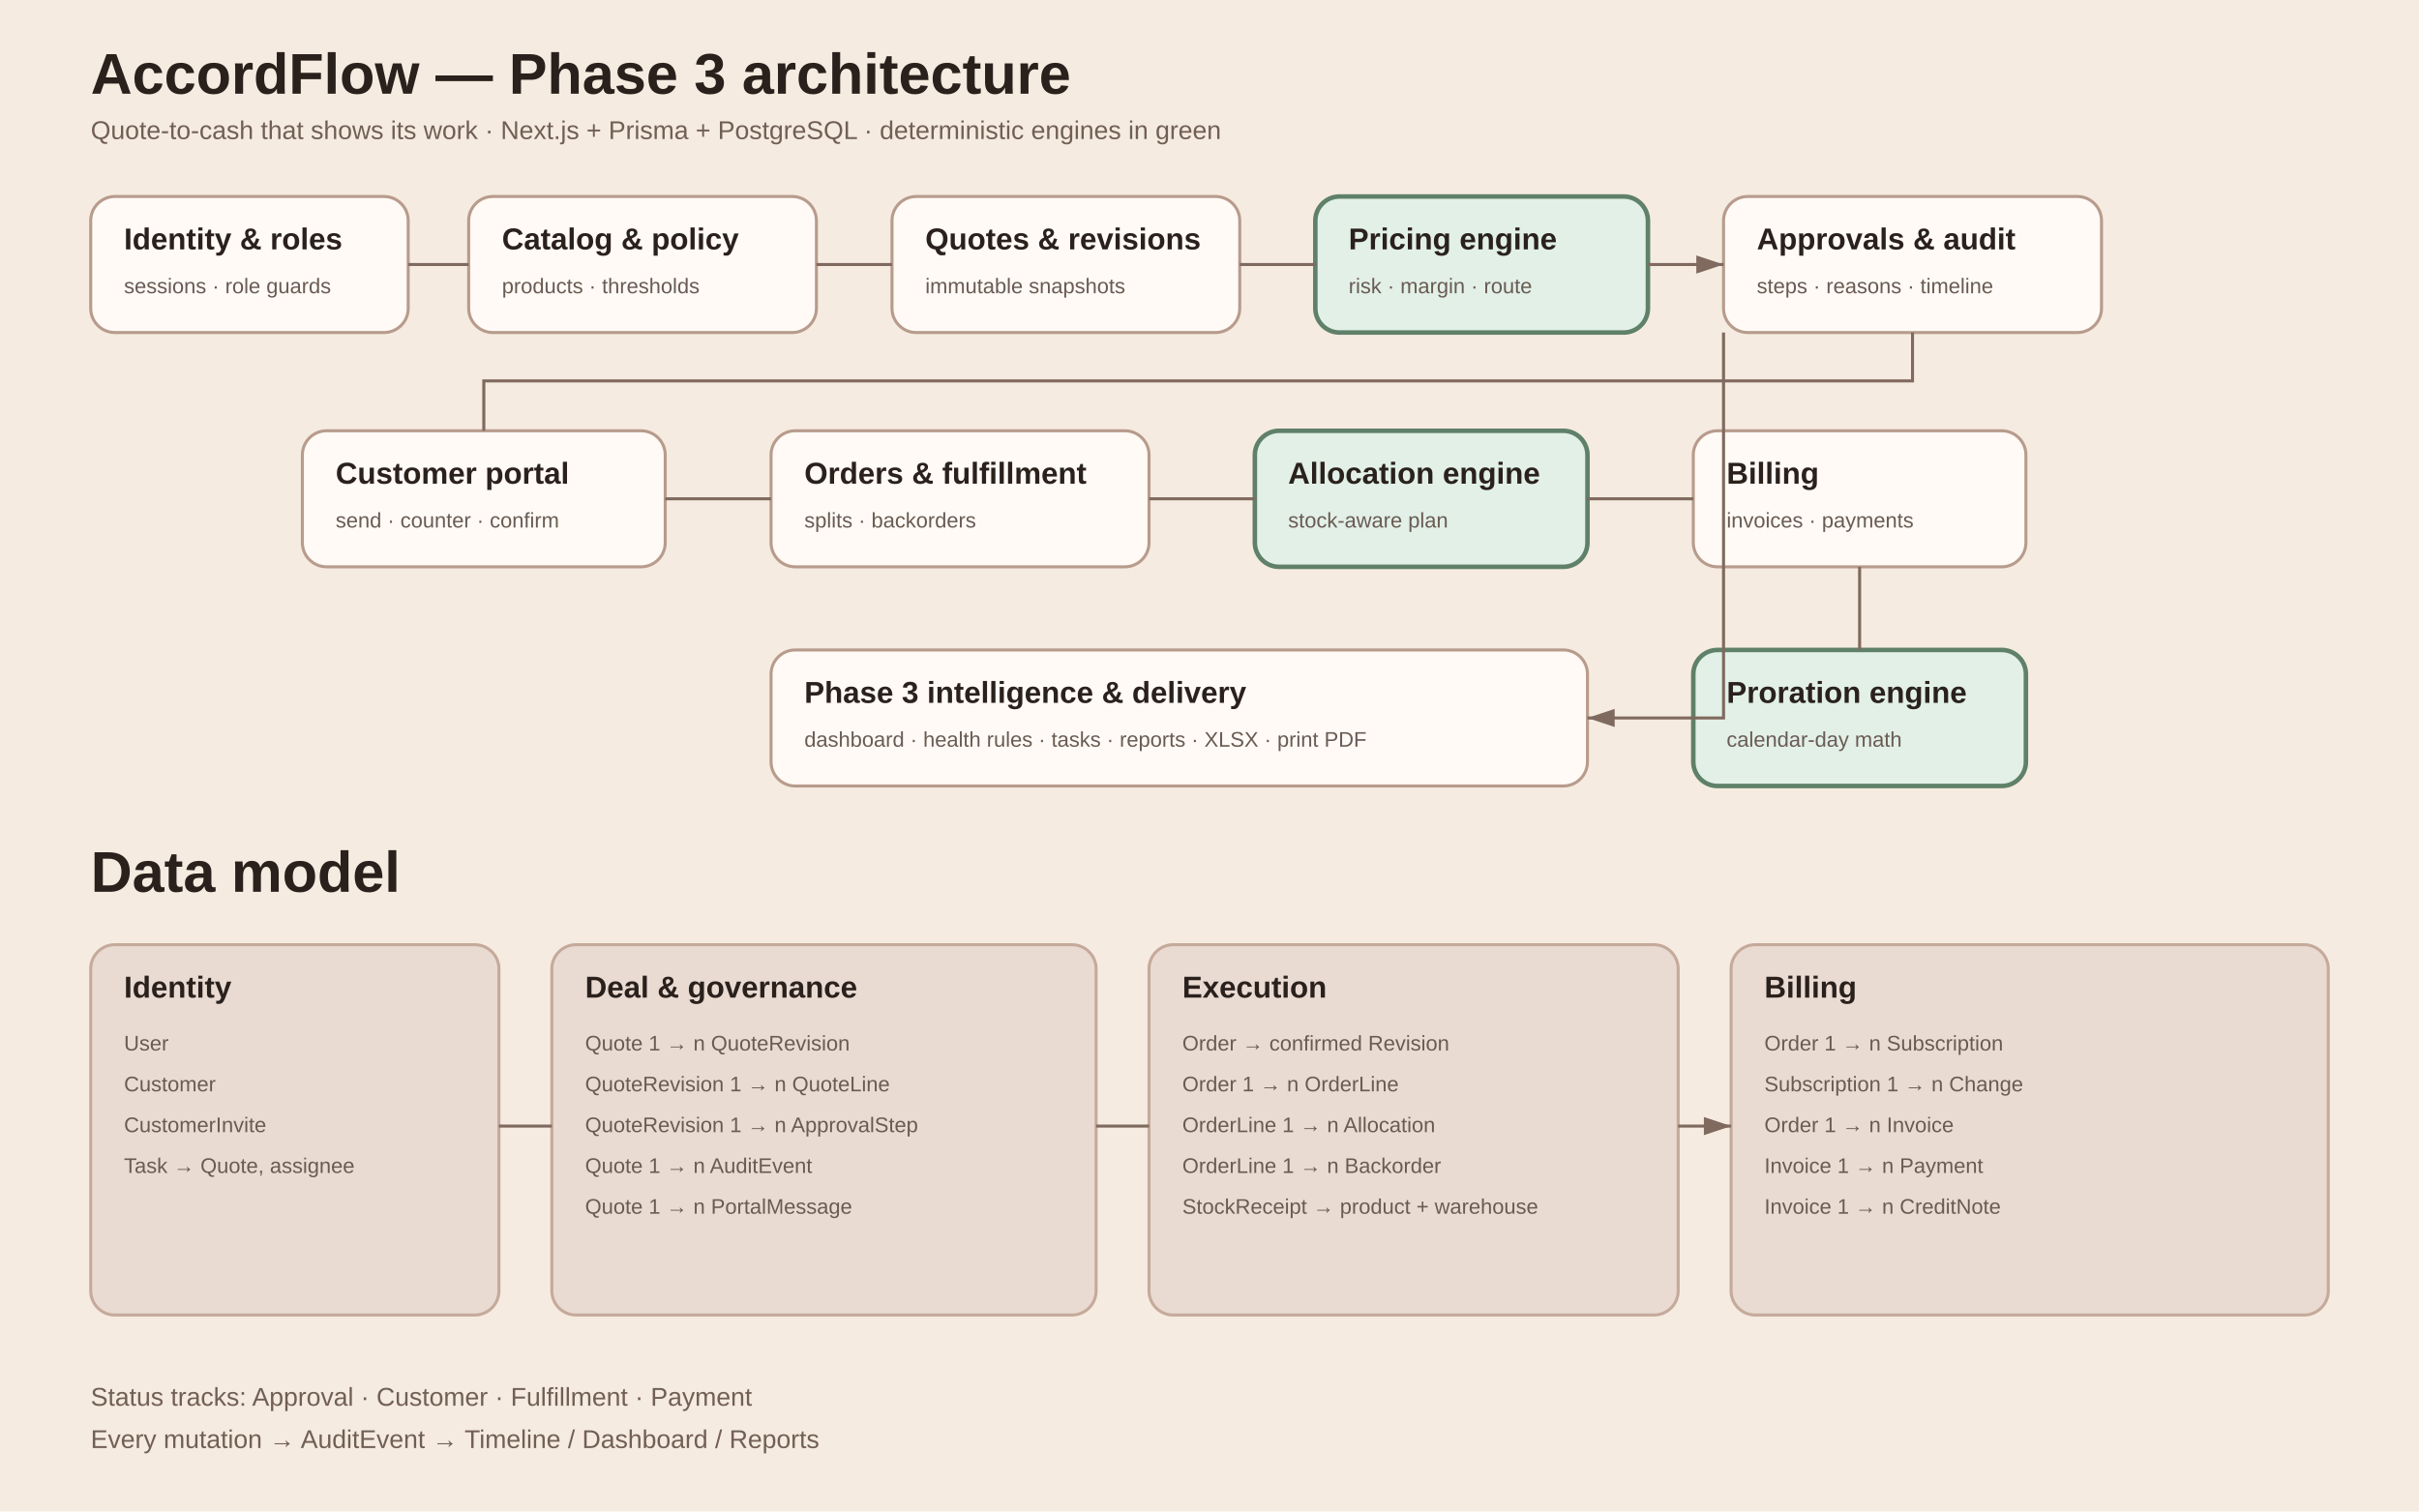
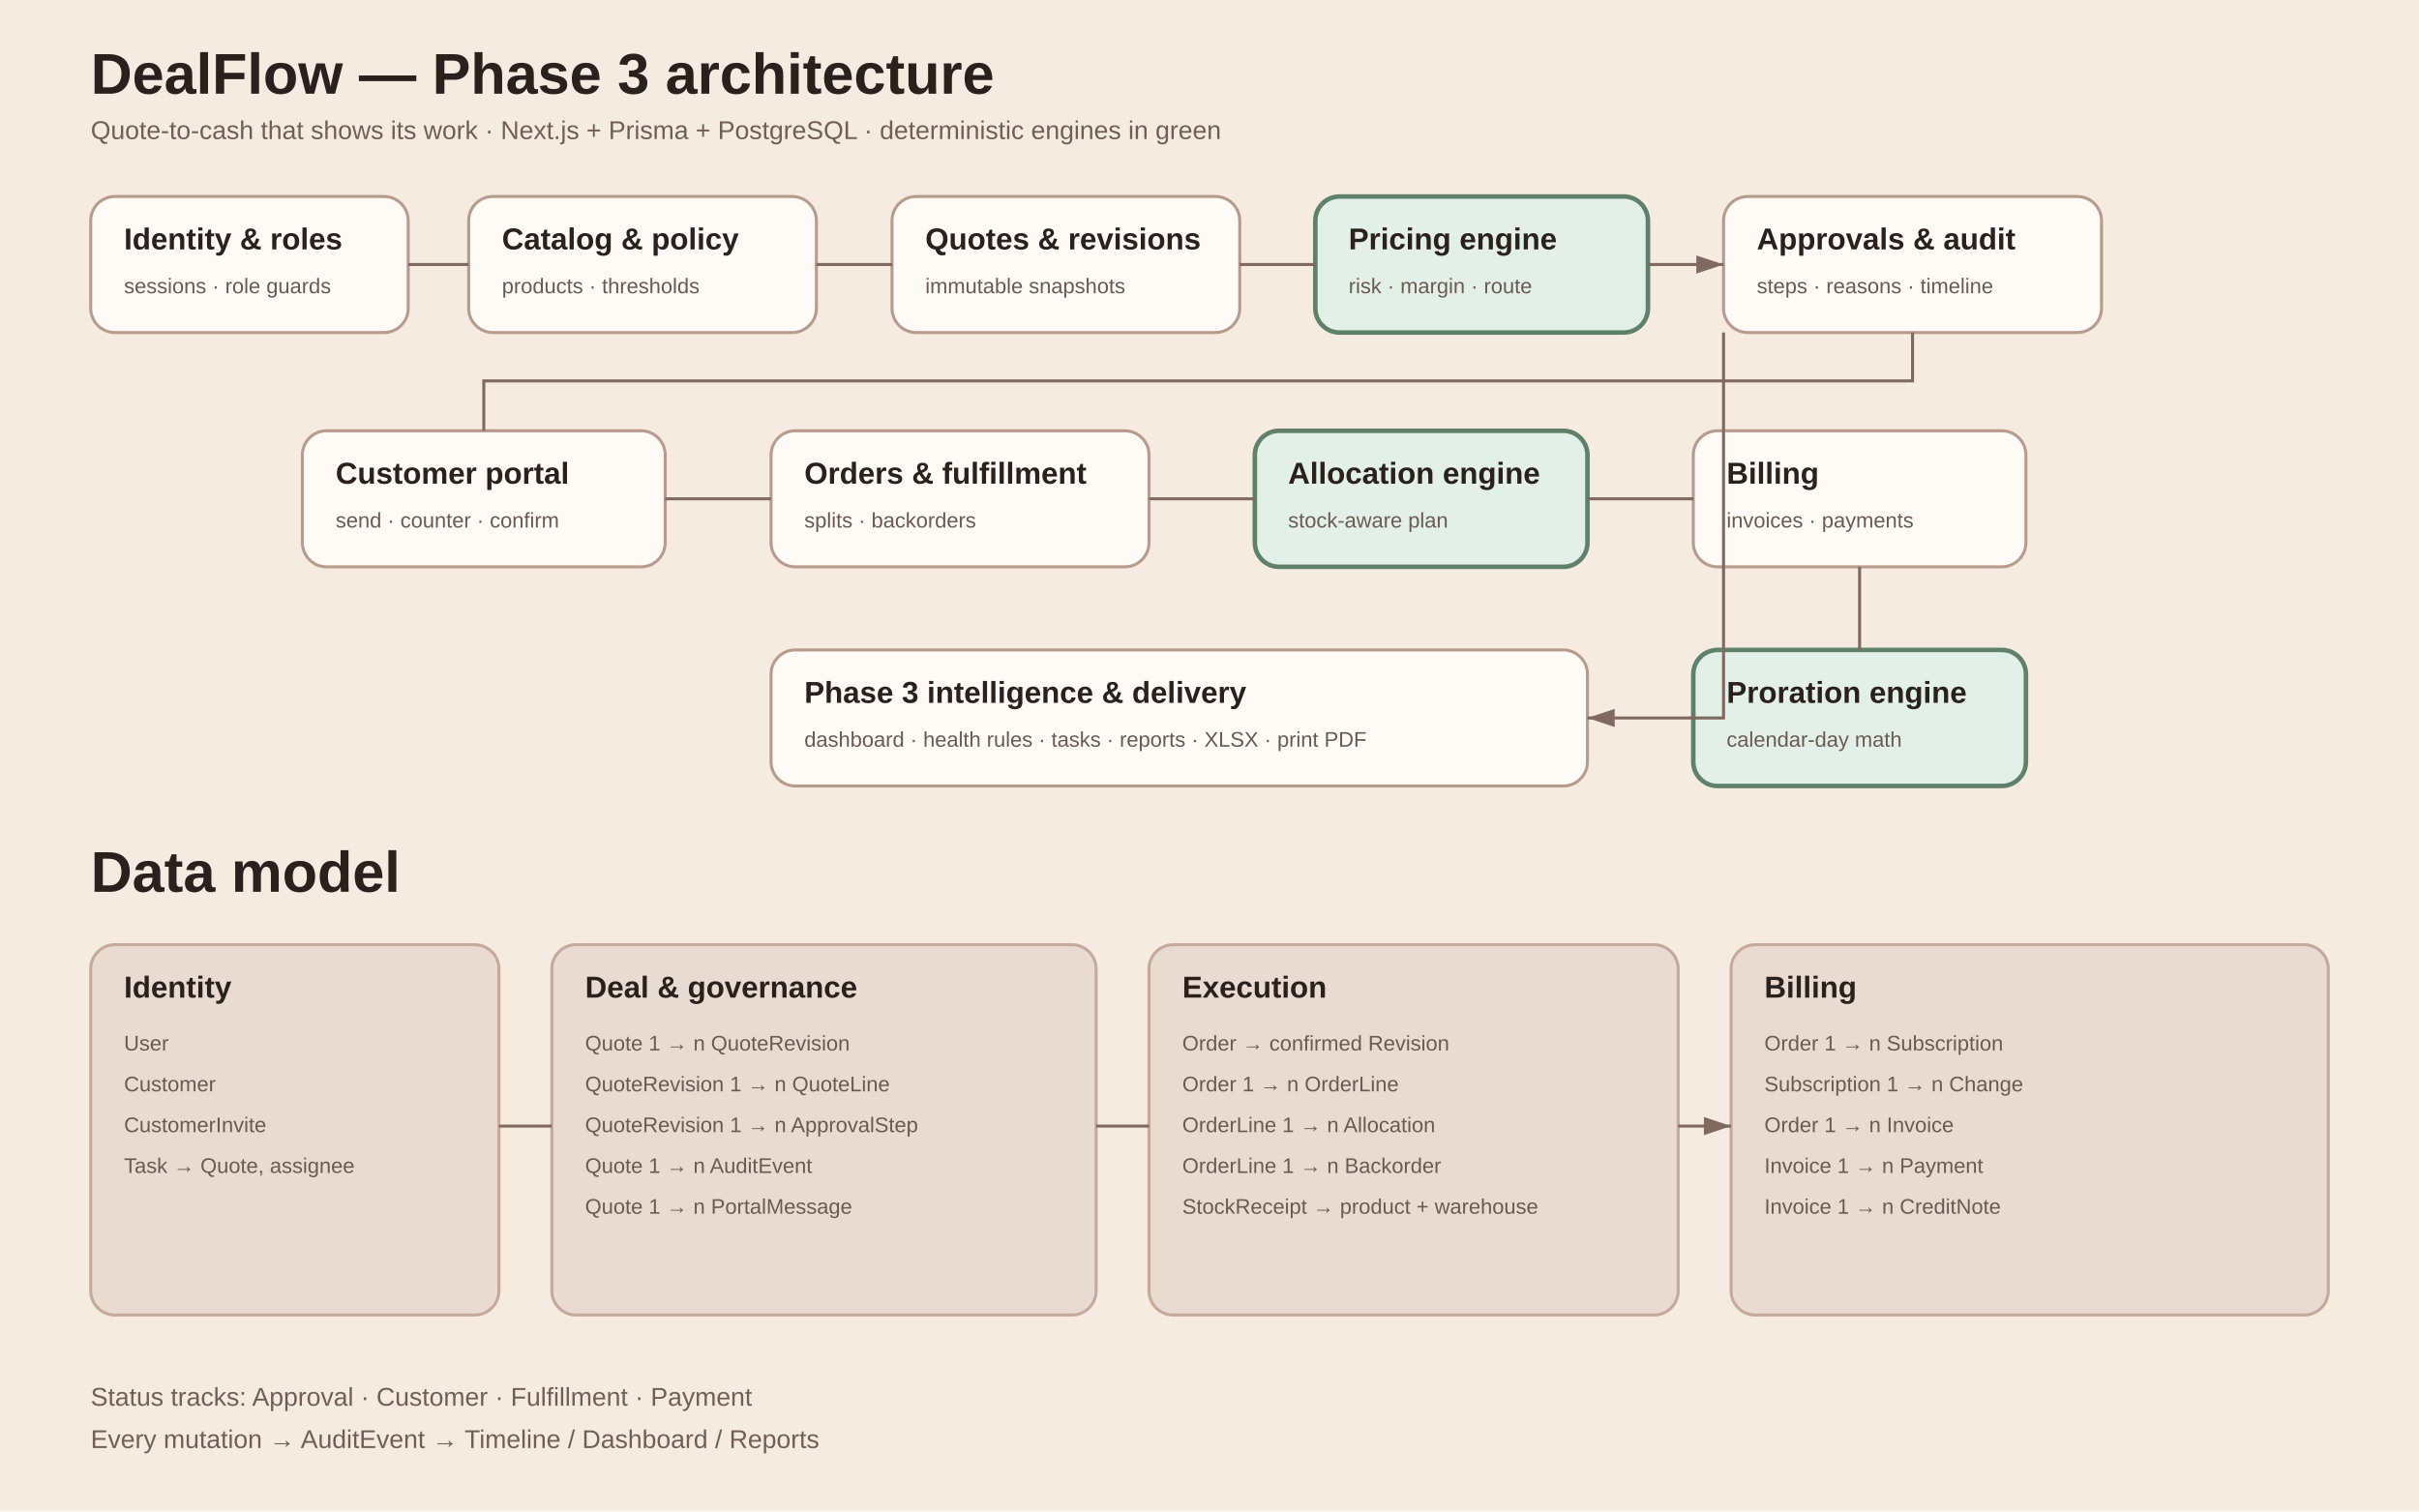
<svg xmlns="http://www.w3.org/2000/svg" width="1600" height="1000" viewBox="0 0 1600 1000">
  <rect width="1600" height="1000" fill="#f5ebe0" />
  <style>text{font-family:Arial,sans-serif;fill:#2a211d}.title{font-size:38px;font-weight:700}.sub{font-size:17px;fill:#715f55}.box{fill:#fffaf5;stroke:#b79b8c;stroke-width:2}.engine{fill:#e2f0e7;stroke:#5f8069;stroke-width:3}.head{font-size:20px;font-weight:700}.small{font-size:14px;fill:#695b53}.group{fill:#eadbd2;stroke:#c5aa9b;stroke-width:2}.arrow{stroke:#80695e;stroke-width:2;fill:none;marker-end:url(#arrow)}</style>
  <defs>
    <marker id="arrow" markerWidth="10" markerHeight="10" refX="9" refY="3" orient="auto">
      <path d="M0,0 L0,6 L9,3 z" fill="#80695e" />
    </marker>
  </defs>
-   <text x="60" y="62" class="title">AccordFlow — Phase 3 architecture</text>
+   <text x="60" y="62" class="title">DealFlow — Phase 3 architecture</text>
  <text x="60" y="92" class="sub">Quote-to-cash that shows its work · Next.js + Prisma + PostgreSQL · deterministic engines in green</text>
  <rect x="60" y="130" rx="16" width="210" height="90" class="box" />
  <text x="82" y="165" class="head">Identity &amp; roles</text>
  <text x="82" y="194" class="small">sessions · role guards</text>
  <rect x="310" y="130" rx="16" width="230" height="90" class="box" />
  <text x="332" y="165" class="head">Catalog &amp; policy</text>
  <text x="332" y="194" class="small">products · thresholds</text>
  <rect x="590" y="130" rx="16" width="230" height="90" class="box" />
  <text x="612" y="165" class="head">Quotes &amp; revisions</text>
  <text x="612" y="194" class="small">immutable snapshots</text>
  <rect x="870" y="130" rx="16" width="220" height="90" class="engine" />
  <text x="892" y="165" class="head">Pricing engine</text>
  <text x="892" y="194" class="small">risk · margin · route</text>
  <rect x="1140" y="130" rx="16" width="250" height="90" class="box" />
  <text x="1162" y="165" class="head">Approvals &amp; audit</text>
  <text x="1162" y="194" class="small">steps · reasons · timeline</text>
  <path d="M270 175H310M540 175H590M820 175H870M1090 175H1140" class="arrow" />
  <rect x="200" y="285" rx="16" width="240" height="90" class="box" />
  <text x="222" y="320" class="head">Customer portal</text>
  <text x="222" y="349" class="small">send · counter · confirm</text>
  <rect x="510" y="285" rx="16" width="250" height="90" class="box" />
  <text x="532" y="320" class="head">Orders &amp; fulfillment</text>
  <text x="532" y="349" class="small">splits · backorders</text>
  <rect x="830" y="285" rx="16" width="220" height="90" class="engine" />
  <text x="852" y="320" class="head">Allocation engine</text>
  <text x="852" y="349" class="small">stock-aware plan</text>
  <rect x="1120" y="285" rx="16" width="220" height="90" class="box" />
  <text x="1142" y="320" class="head">Billing</text>
  <text x="1142" y="349" class="small">invoices · payments</text>
  <rect x="1120" y="430" rx="16" width="220" height="90" class="engine" />
  <text x="1142" y="465" class="head">Proration engine</text>
  <text x="1142" y="494" class="small">calendar-day math</text>
  <rect x="510" y="430" rx="16" width="540" height="90" class="box" />
  <text x="532" y="465" class="head">Phase 3 intelligence &amp; delivery</text>
  <text x="532" y="494" class="small">dashboard · health rules · tasks · reports · XLSX · print PDF</text>
  <path d="M1265 220V252H320V285M440 330H510M760 330H830M1050 330H1120M1230 375V430M1140 220V475H1050" class="arrow" />
  <text x="60" y="590" class="title">Data model</text>
  <rect x="60" y="625" rx="16" width="270" height="245" class="group" />
  <text x="82" y="660" class="head">Identity</text>
  <text x="82" y="695" class="small">User</text>
  <text x="82" y="722" class="small">Customer</text>
  <text x="82" y="749" class="small">CustomerInvite</text>
  <text x="82" y="776" class="small">Task → Quote, assignee</text>
  <rect x="365" y="625" rx="16" width="360" height="245" class="group" />
  <text x="387" y="660" class="head">Deal &amp; governance</text>
  <text x="387" y="695" class="small">Quote 1 → n QuoteRevision</text>
  <text x="387" y="722" class="small">QuoteRevision 1 → n QuoteLine</text>
  <text x="387" y="749" class="small">QuoteRevision 1 → n ApprovalStep</text>
  <text x="387" y="776" class="small">Quote 1 → n AuditEvent</text>
  <text x="387" y="803" class="small">Quote 1 → n PortalMessage</text>
  <rect x="760" y="625" rx="16" width="350" height="245" class="group" />
  <text x="782" y="660" class="head">Execution</text>
  <text x="782" y="695" class="small">Order → confirmed Revision</text>
  <text x="782" y="722" class="small">Order 1 → n OrderLine</text>
  <text x="782" y="749" class="small">OrderLine 1 → n Allocation</text>
  <text x="782" y="776" class="small">OrderLine 1 → n Backorder</text>
  <text x="782" y="803" class="small">StockReceipt → product + warehouse</text>
  <rect x="1145" y="625" rx="16" width="395" height="245" class="group" />
  <text x="1167" y="660" class="head">Billing</text>
  <text x="1167" y="695" class="small">Order 1 → n Subscription</text>
  <text x="1167" y="722" class="small">Subscription 1 → n Change</text>
  <text x="1167" y="749" class="small">Order 1 → n Invoice</text>
  <text x="1167" y="776" class="small">Invoice 1 → n Payment</text>
  <text x="1167" y="803" class="small">Invoice 1 → n CreditNote</text>
  <path d="M330 745H365M725 745H760M1110 745H1145" class="arrow" />
  <text x="60" y="930" class="sub">Status tracks: Approval · Customer · Fulfillment · Payment</text>
  <text x="60" y="958" class="sub">Every mutation → AuditEvent → Timeline / Dashboard / Reports</text>
</svg>
